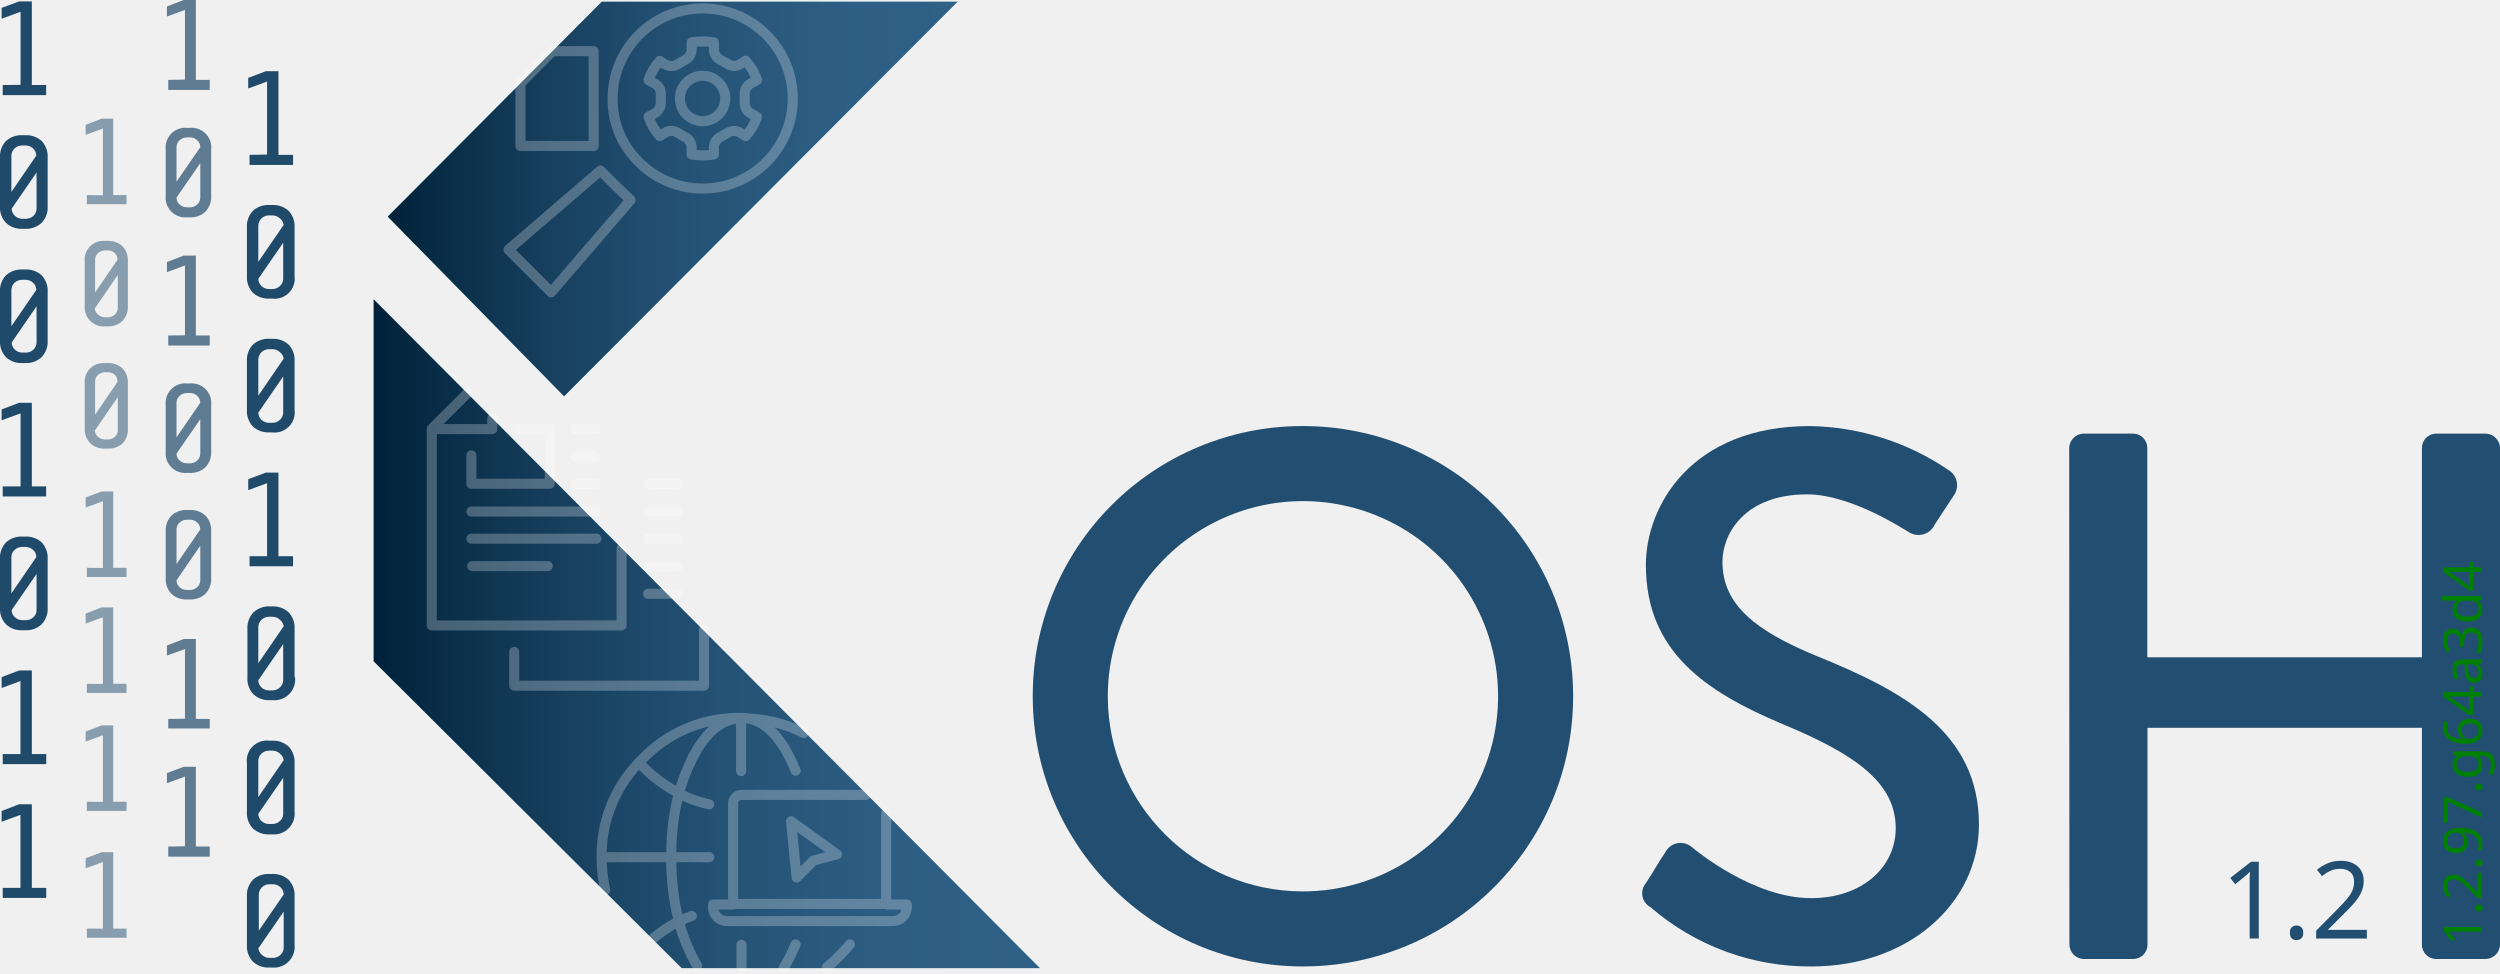
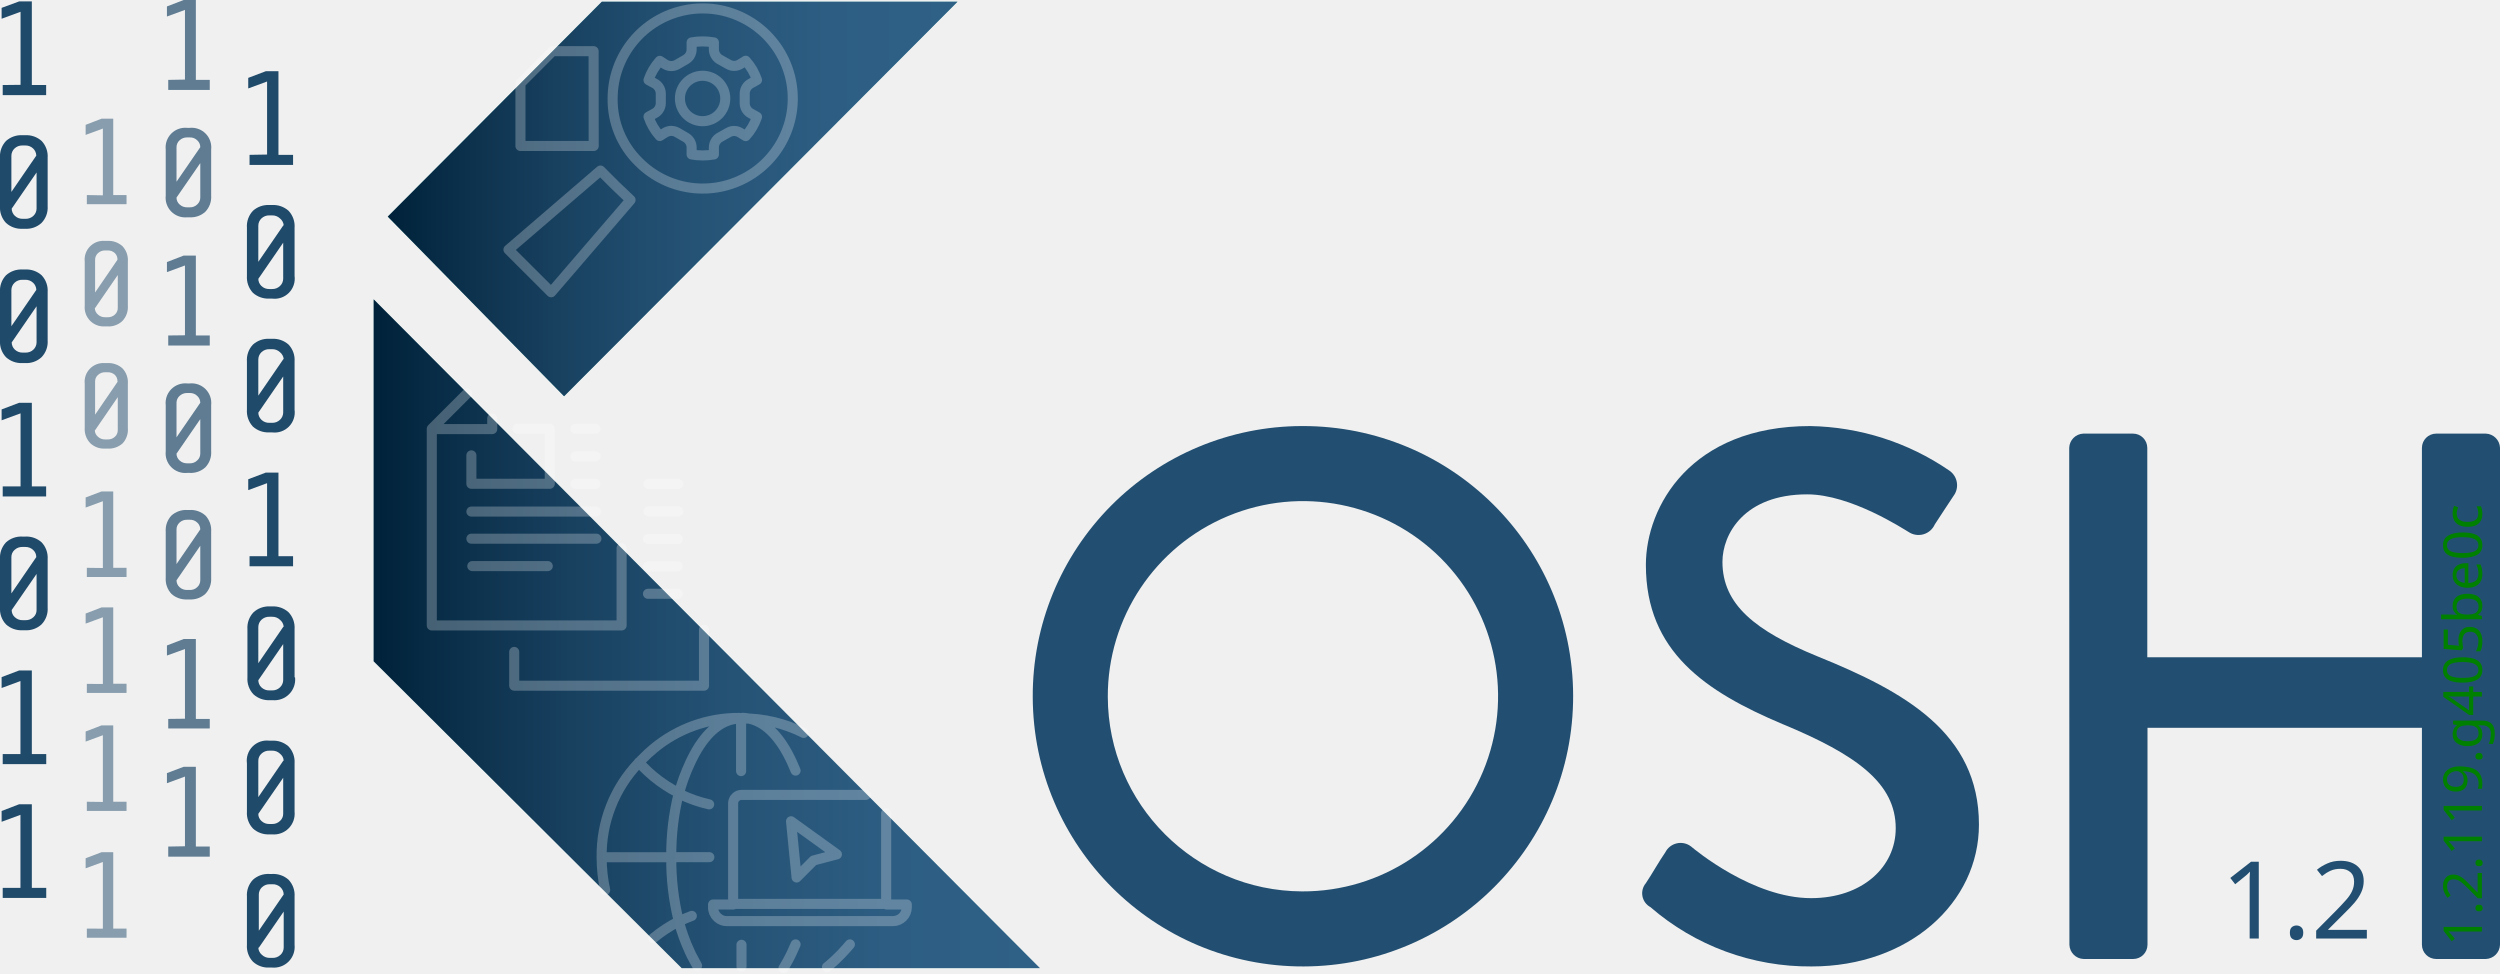
<svg xmlns="http://www.w3.org/2000/svg" xmlns:xlink="http://www.w3.org/1999/xlink" viewBox="0 0 248.15 96.65" version="1.1" id="svg4211">
  <defs id="defs4110">
    <style id="style4094">.cls-1{isolation:isolate;}.cls-2,.cls-3,.cls-4,.cls-5{fill:#224f71;}.cls-3,.cls-4,.cls-5,.cls-6{mix-blend-mode:multiply;}.cls-4{opacity:0.7;}.cls-5{opacity:0.5;}.cls-6{fill:#afdedc;}.cls-7{fill:url(#linear-gradient);}.cls-8{fill:url(#linear-gradient-2);}.cls-9{opacity:0.25;}.cls-10,.cls-11{fill:none;stroke:#fff;stroke-linecap:round;stroke-linejoin:round;}.cls-10{fill-rule:evenodd;}</style>
    <linearGradient id="linear-gradient" x1="38.49" y1="19.75" x2="95.04" y2="19.75" gradientUnits="userSpaceOnUse">
      <stop offset="0" stop-color="#002139" id="stop4096" />
      <stop offset="0.08" stop-color="#072b45" id="stop4098" />
      <stop offset="0.31" stop-color="#194261" id="stop4100" />
      <stop offset="0.54" stop-color="#255376" id="stop4102" />
      <stop offset="0.77" stop-color="#2d5d82" id="stop4104" />
      <stop offset="0.99" stop-color="#2f6086" id="stop4106" />
    </linearGradient>
    <linearGradient id="linear-gradient-2" x1="37.09" y1="62.9" x2="103.22" y2="62.9" xlink:href="#linear-gradient" />
    <linearGradient xlink:href="#linear-gradient" id="linearGradient4217" gradientUnits="userSpaceOnUse" x1="38.49" y1="19.75" x2="95.04" y2="19.75" />
  </defs>
  <path class="cls-2" d="m 129.25,42.29 a 26.82,26.82 0 1 1 -26.74,26.89 26.77,26.77 0 0 1 26.74,-26.89 z m 0,46.19 a 19.37,19.37 0 1 0 -19.29,-19.3 19.37,19.37 0 0 0 19.29,19.3 z" id="path4112" style="isolation:isolate;fill:#224f71" />
  <path class="cls-2" d="m 163.37,87.66 c 0.67,-1 1.26,-2.09 1.93,-3.06 a 1.7,1.7 0 0 1 2.54,-0.59 c 0.44,0.37 6.18,5.14 11.92,5.14 5.14,0 8.41,-3.13 8.41,-6.93 0,-4.47 -3.87,-7.3 -11.24,-10.35 -7.6,-3.21 -13.56,-7.16 -13.56,-15.8 0,-5.81 4.47,-13.78 16.31,-13.78 a 25.21,25.21 0 0 1 13.78,4.4 1.76,1.76 0 0 1 0.45,2.53 c -0.6,0.89 -1.27,1.94 -1.86,2.83 a 1.77,1.77 0 0 1 -2.61,0.75 c -0.52,-0.3 -5.74,-3.73 -10.06,-3.73 -6.25,0 -8.41,3.95 -8.41,6.7 0,4.25 3.27,6.86 9.46,9.39 8.64,3.5 16,7.6 16,16.69 0,7.75 -6.93,14.08 -16.61,14.08 a 24.14,24.14 0 0 1 -16,-5.89 1.56,1.56 0 0 1 -0.45,-2.38 z" id="path4114" style="isolation:isolate;fill:#224f71" />
  <path class="cls-2" d="m 205.39,44.45 a 1.46,1.46 0 0 1 1.41,-1.41 h 4.92 a 1.42,1.42 0 0 1 1.42,1.41 V 65.24 H 240.4 V 44.45 a 1.42,1.42 0 0 1 1.42,-1.41 h 4.91 a 1.46,1.46 0 0 1 1.42,1.41 v 49.33 a 1.46,1.46 0 0 1 -1.42,1.41 h -4.91 A 1.42,1.42 0 0 1 240.4,93.78 V 72.24 h -27.24 v 21.54 a 1.42,1.42 0 0 1 -1.42,1.41 h -4.92 a 1.46,1.46 0 0 1 -1.41,-1.41 z" id="path4116" style="isolation:isolate;fill:#224f71" />
  <path class="cls-3" d="m 0.27,8.44 v 1 h 4.31 v -1 H 3.16 V 0.14 H 1.9 L 0.16,0.78 V 1.86 L 2.04,1.17 v 7.25 z" id="path4124" style="isolation:isolate;mix-blend-mode:multiply;fill:#224f71" />
  <path class="cls-3" d="M 4.73,20.45 V 15.67 A 2.21,2.21 0 0 0 4.13,13.99 2.26,2.26 0 0 0 2.5,13.42 H 2.23 A 2.26,2.26 0 0 0 0.6,13.99 2.21,2.21 0 0 0 0,15.67 v 4.78 a 2.21,2.21 0 0 0 0.6,1.68 2.26,2.26 0 0 0 1.63,0.58 H 2.5 a 2.22,2.22 0 0 0 1.62,-0.58 2.18,2.18 0 0 0 0.61,-1.68 z m -1.13,-5 -2.47,3.6 v -3.6 a 1,1 0 0 1 0.31,-0.71 1.09,1.09 0 0 1 0.79,-0.3 H 2.5 a 1.09,1.09 0 0 1 0.79,0.3 1,1 0 0 1 0.31,0.68 z m -2.44,5.26 2.47,-3.59 v 3.59 a 1,1 0 0 1 -0.31,0.71 1.09,1.09 0 0 1 -0.79,0.3 H 2.26 A 1.09,1.09 0 0 1 1.47,21.42 1,1 0 0 1 1.16,20.71 Z" id="path4126" style="isolation:isolate;mix-blend-mode:multiply;fill:#224f71" />
  <path class="cls-3" d="M 4.73,33.78 V 29 A 2.21,2.21 0 0 0 4.13,27.32 2.26,2.26 0 0 0 2.5,26.75 H 2.23 A 2.26,2.26 0 0 0 0.6,27.32 2.21,2.21 0 0 0 0,29 v 4.78 a 2.21,2.21 0 0 0 0.6,1.68 2.26,2.26 0 0 0 1.63,0.58 H 2.5 a 2.22,2.22 0 0 0 1.62,-0.58 2.18,2.18 0 0 0 0.61,-1.68 z m -1.13,-5 -2.47,3.6 v -3.6 a 1,1 0 0 1 0.31,-0.71 1.09,1.09 0 0 1 0.79,-0.3 H 2.5 a 1.09,1.09 0 0 1 0.79,0.3 1,1 0 0 1 0.31,0.63 z M 1.16,33.99 3.63,30.4 v 3.59 A 1,1 0 0 1 3.32,34.7 1.09,1.09 0 0 1 2.53,35 H 2.26 A 1.09,1.09 0 0 1 1.47,34.7 1,1 0 0 1 1.16,33.99 Z" id="path4128" style="isolation:isolate;mix-blend-mode:multiply;fill:#224f71" />
  <path class="cls-3" d="m 0.27,48.28 v 1 h 4.31 v -1 H 3.16 v -8.3 H 1.9 l -1.74,0.66 v 1.08 l 1.88,-0.69 v 7.25 z" id="path4130" style="isolation:isolate;mix-blend-mode:multiply;fill:#224f71" />
  <path class="cls-3" d="M 4.73,60.3 V 55.52 A 2.23,2.23 0 0 0 4.13,53.83 2.26,2.26 0 0 0 2.5,53.26 H 2.23 A 2.26,2.26 0 0 0 0.6,53.83 2.23,2.23 0 0 0 0,55.52 v 4.78 a 2.21,2.21 0 0 0 0.6,1.68 2.26,2.26 0 0 0 1.63,0.58 H 2.5 A 2.22,2.22 0 0 0 4.12,61.98 2.18,2.18 0 0 0 4.73,60.3 Z m -1.13,-5 -2.47,3.6 v -3.6 a 0.93,0.93 0 0 1 0.31,-0.71 1.09,1.09 0 0 1 0.79,-0.3 H 2.5 a 1.09,1.09 0 0 1 0.79,0.3 0.93,0.93 0 0 1 0.31,0.68 z m -2.44,5.25 2.47,-3.58 v 3.58 a 0.92,0.92 0 0 1 -0.31,0.71 1.09,1.09 0 0 1 -0.79,0.3 H 2.26 A 1.09,1.09 0 0 1 1.47,61.26 0.92,0.92 0 0 1 1.16,60.55 Z" id="path4132" style="isolation:isolate;mix-blend-mode:multiply;fill:#224f71" />
  <path class="cls-3" d="m 0.27,74.85 v 1 h 4.32 v -1 H 3.16 v -8.3 H 1.9 l -1.74,0.66 v 1.08 L 2.03,67.6 v 7.25 z" id="path4134" style="isolation:isolate;mix-blend-mode:multiply;fill:#224f71" />
  <path class="cls-3" d="m 0.27,88.13 v 1 h 4.32 v -1 H 3.16 v -8.3 H 1.9 L 0.16,80.5 v 1.07 l 1.87,-0.69 v 7.25 z" id="path4136" style="isolation:isolate;mix-blend-mode:multiply;fill:#224f71" />
  <path class="cls-3" d="m 24.77,15.37 v 1 h 4.32 v -1 h -1.45 v -8.3 h -1.26 l -1.74,0.66 v 1.05 l 1.87,-0.69 v 7.25 z" id="path4138" style="isolation:isolate;mix-blend-mode:multiply;fill:#224f71" />
  <path class="cls-3" d="M 29.24,27.39 V 22.61 A 2.22,2.22 0 0 0 28.64,20.92 2.27,2.27 0 0 0 27,20.35 h -0.26 a 2.25,2.25 0 0 0 -1.63,0.57 2.22,2.22 0 0 0 -0.6,1.69 v 4.78 a 2.24,2.24 0 0 0 0.6,1.68 2.28,2.28 0 0 0 1.63,0.57 H 27 a 2,2 0 0 0 2.24,-2.25 z m -1.13,-5 -2.47,3.6 v -3.6 a 1,1 0 0 1 0.31,-0.71 1.09,1.09 0 0 1 0.79,-0.3 H 27 a 1.08,1.08 0 0 1 0.79,0.3 1,1 0 0 1 0.37,0.67 z m -2.47,5.29 2.47,-3.59 v 3.59 a 1,1 0 0 1 -0.32,0.71 1.08,1.08 0 0 1 -0.79,0.3 h -0.26 a 1.09,1.09 0 0 1 -0.79,-0.3 1,1 0 0 1 -0.31,-0.75 z" id="path4140" style="isolation:isolate;mix-blend-mode:multiply;fill:#224f71" />
  <path class="cls-3" d="M 29.24,40.67 V 35.88 A 2.21,2.21 0 0 0 28.64,34.2 2.27,2.27 0 0 0 27,33.63 h -0.26 a 2.25,2.25 0 0 0 -1.63,0.57 2.21,2.21 0 0 0 -0.6,1.68 v 4.79 a 2.24,2.24 0 0 0 0.6,1.68 2.28,2.28 0 0 0 1.63,0.57 H 27 a 2,2 0 0 0 2.24,-2.25 z m -1.13,-5 -2.47,3.6 v -3.6 a 1,1 0 0 1 0.31,-0.71 1.09,1.09 0 0 1 0.79,-0.3 H 27 a 1.08,1.08 0 0 1 0.79,0.3 1,1 0 0 1 0.37,0.67 z m -2.47,5.29 2.47,-3.59 v 3.59 a 1,1 0 0 1 -0.32,0.71 1.08,1.08 0 0 1 -0.79,0.3 h -0.26 a 1.09,1.09 0 0 1 -0.79,-0.3 1,1 0 0 1 -0.31,-0.75 z" id="path4142" style="isolation:isolate;mix-blend-mode:multiply;fill:#224f71" />
  <path class="cls-3" d="m 24.77,55.21 v 1 h 4.32 v -1 h -1.45 v -8.3 h -1.26 l -1.74,0.66 v 1.08 l 1.87,-0.69 v 7.25 z" id="path4144" style="isolation:isolate;mix-blend-mode:multiply;fill:#224f71" />
  <path class="cls-3" d="M 29.24,67.23 V 62.45 A 2.21,2.21 0 0 0 28.64,60.77 2.28,2.28 0 0 0 27,60.19 h -0.26 a 2.25,2.25 0 0 0 -1.58,0.59 2.21,2.21 0 0 0 -0.6,1.68 v 4.78 a 2.21,2.21 0 0 0 0.6,1.68 2.24,2.24 0 0 0 1.63,0.58 h 0.26 a 2.06,2.06 0 0 0 2.24,-2.26 z m -1.13,-5 -2.47,3.6 v -3.6 a 1,1 0 0 1 0.31,-0.71 1.09,1.09 0 0 1 0.79,-0.3 H 27 a 1.08,1.08 0 0 1 0.79,0.3 1,1 0 0 1 0.37,0.68 z m -2.47,5.29 2.47,-3.59 v 3.59 a 1,1 0 0 1 -0.32,0.71 1.08,1.08 0 0 1 -0.79,0.3 h -0.26 a 1.09,1.09 0 0 1 -0.79,-0.3 1,1 0 0 1 -0.31,-0.74 z" id="path4146" style="isolation:isolate;mix-blend-mode:multiply;fill:#224f71" />
  <path class="cls-3" d="M 29.24,80.52 V 75.78 A 2.23,2.23 0 0 0 28.64,74.09 2.27,2.27 0 0 0 27,73.52 h -0.26 a 2,2 0 0 0 -2.23,2.26 v 4.78 a 2.21,2.21 0 0 0 0.6,1.68 2.24,2.24 0 0 0 1.63,0.58 H 27 a 2.06,2.06 0 0 0 2.24,-2.26 z m -1.13,-5 -2.47,3.6 v -3.6 a 0.93,0.93 0 0 1 0.31,-0.71 1.09,1.09 0 0 1 0.79,-0.3 H 27 a 1.08,1.08 0 0 1 0.79,0.3 0.94,0.94 0 0 1 0.37,0.68 z m -2.47,5.26 2.47,-3.58 v 3.58 a 0.94,0.94 0 0 1 -0.32,0.71 1.08,1.08 0 0 1 -0.79,0.3 h -0.26 a 1.09,1.09 0 0 1 -0.79,-0.3 0.93,0.93 0 0 1 -0.31,-0.71 z" id="path4148" style="isolation:isolate;mix-blend-mode:multiply;fill:#224f71" />
  <path class="cls-3" d="M 29.24,93.78 V 89 A 2.21,2.21 0 0 0 28.64,87.32 2.27,2.27 0 0 0 27,86.75 h -0.26 a 2.25,2.25 0 0 0 -1.63,0.57 2.21,2.21 0 0 0 -0.6,1.68 v 4.78 a 2.21,2.21 0 0 0 0.6,1.68 2.24,2.24 0 0 0 1.63,0.58 H 27 a 2.06,2.06 0 0 0 2.24,-2.26 z m -1.08,-5 -2.47,3.6 v -3.6 a 1,1 0 0 1 0.31,-0.71 1.09,1.09 0 0 1 0.79,-0.3 h 0.26 a 1.08,1.08 0 0 1 0.79,0.3 1,1 0 0 1 0.32,0.71 z m -2.47,5.29 2.47,-3.59 v 3.59 a 1,1 0 0 1 -0.32,0.71 1.08,1.08 0 0 1 -0.79,0.3 H 26.79 A 1.09,1.09 0 0 1 26,94.78 1,1 0 0 1 25.64,94.06 Z" id="path4150" style="isolation:isolate;mix-blend-mode:multiply;fill:#224f71" />
  <path class="cls-4" d="m 16.7,7.93 v 1 h 4.12 v -1 H 19.44 V 0 h -1.21 l -1.66,0.64 v 1 L 18.36,0.98 V 7.9 Z" id="path4152" style="opacity:0.7;isolation:isolate;mix-blend-mode:multiply;fill:#224f71" />
  <path class="cls-4" d="m 20.96,19.41 v -4.56 a 1.95,1.95 0 0 0 -2.13,-2.16 h -0.25 a 1.95,1.95 0 0 0 -2.13,2.16 v 4.56 a 1.95,1.95 0 0 0 2.13,2.16 h 0.25 a 2.13,2.13 0 0 0 1.55,-0.55 2.1,2.1 0 0 0 0.58,-1.61 z m -1.08,-4.8 -2.36,3.43 v -3.43 a 0.9,0.9 0 0 1 0.3,-0.68 1.06,1.06 0 0 1 0.76,-0.29 h 0.25 a 1,1 0 0 1 0.75,0.29 0.9,0.9 0 0 1 0.3,0.68 z m -2.36,5 2.36,-3.42 v 3.42 a 0.9,0.9 0 0 1 -0.3,0.68 1,1 0 0 1 -0.75,0.29 h -0.25 a 1.06,1.06 0 0 1 -0.76,-0.29 0.9,0.9 0 0 1 -0.3,-0.64 z" id="path4154" style="opacity:0.7;isolation:isolate;mix-blend-mode:multiply;fill:#224f71" />
  <path class="cls-4" d="m 16.7,33.3 v 1 h 4.12 v -1 h -1.38 v -7.93 h -1.21 l -1.66,0.64 v 1 l 1.79,-0.66 v 6.93 z" id="path4156" style="opacity:0.7;isolation:isolate;mix-blend-mode:multiply;fill:#224f71" />
  <path class="cls-4" d="m 20.96,44.78 v -4.56 a 1.95,1.95 0 0 0 -2.13,-2.16 h -0.25 a 1.95,1.95 0 0 0 -2.13,2.16 v 4.56 a 1.95,1.95 0 0 0 2.13,2.16 h 0.25 a 2.13,2.13 0 0 0 1.55,-0.55 2.1,2.1 0 0 0 0.58,-1.61 z m -1.08,-4.8 -2.36,3.43 v -3.43 a 0.91,0.91 0 0 1 0.3,-0.68 1.06,1.06 0 0 1 0.76,-0.29 h 0.25 a 1,1 0 0 1 0.75,0.29 0.91,0.91 0 0 1 0.3,0.67 z m -2.36,5.05 2.36,-3.43 v 3.43 a 0.89,0.89 0 0 1 -0.3,0.67 1,1 0 0 1 -0.75,0.29 h -0.25 a 1.06,1.06 0 0 1 -0.76,-0.29 0.89,0.89 0 0 1 -0.3,-0.68 z" id="path4158" style="opacity:0.7;isolation:isolate;mix-blend-mode:multiply;fill:#224f71" />
  <path class="cls-4" d="m 16.7,71.36 v 0.95 h 4.12 v -0.95 h -1.38 v -7.93 h -1.21 l -1.66,0.64 v 1 l 1.79,-0.65 v 6.92 z" id="path4160" style="opacity:0.7;isolation:isolate;mix-blend-mode:multiply;fill:#224f71" />
  <path class="cls-4" d="m 20.96,57.36 v -4.58 a 2.12,2.12 0 0 0 -0.57,-1.61 2.18,2.18 0 0 0 -1.56,-0.55 h -0.25 a 2.18,2.18 0 0 0 -1.56,0.55 2.12,2.12 0 0 0 -0.57,1.61 v 4.57 a 2.13,2.13 0 0 0 0.57,1.6 2.15,2.15 0 0 0 1.56,0.55 h 0.25 a 2.13,2.13 0 0 0 1.55,-0.55 2.09,2.09 0 0 0 0.58,-1.59 z m -1.08,-4.81 -2.36,3.44 v -3.44 a 0.91,0.91 0 0 1 0.3,-0.68 1.05,1.05 0 0 1 0.76,-0.28 h 0.25 a 1,1 0 0 1 0.75,0.28 0.91,0.91 0 0 1 0.3,0.68 z m -2.36,5.05 2.36,-3.43 v 3.43 a 0.91,0.91 0 0 1 -0.3,0.68 1,1 0 0 1 -0.75,0.28 h -0.25 a 1.05,1.05 0 0 1 -0.76,-0.28 0.91,0.91 0 0 1 -0.3,-0.68 z" id="path4162" style="opacity:0.7;isolation:isolate;mix-blend-mode:multiply;fill:#224f71" />
  <path class="cls-4" d="m 16.7,84.03 v 1 h 4.12 v -1 h -1.38 v -7.92 h -1.21 l -1.66,0.63 v 1 l 1.79,-0.66 V 84 Z" id="path4164" style="opacity:0.7;isolation:isolate;mix-blend-mode:multiply;fill:#224f71" />
  <path class="cls-5" d="m 8.62,19.36 v 0.91 h 3.94 V 19.36 H 11.24 V 11.78 H 10.08 L 8.5,12.39 v 1 l 1.71,-0.63 v 6.63 z" id="path4166" style="opacity:0.5;isolation:isolate;mix-blend-mode:multiply;fill:#224f71" />
  <path class="cls-5" d="m 12.69,30.34 v -4.37 a 2,2 0 0 0 -0.54,-1.54 2.07,2.07 0 0 0 -1.5,-0.52 h -0.24 a 1.86,1.86 0 0 0 -2,2.06 v 4.37 a 1.89,1.89 0 0 0 2,2.06 h 0.24 a 2,2 0 0 0 1.49,-0.53 2,2 0 0 0 0.55,-1.53 z m -1,-4.6 -2.25,3.29 v -3.25 a 0.88,0.88 0 0 1 0.28,-0.65 1,1 0 0 1 0.72,-0.27 h 0.24 a 1,1 0 0 1 0.73,0.27 0.88,0.88 0 0 1 0.25,0.65 z m -2.25,4.83 2.25,-3.27 v 3.27 a 0.86,0.86 0 0 1 -0.28,0.65 1,1 0 0 1 -0.73,0.27 H 10.44 A 1,1 0 0 1 9.72,31.22 0.86,0.86 0 0 1 9.41,30.57 Z" id="path4168" style="opacity:0.5;isolation:isolate;mix-blend-mode:multiply;fill:#224f71" />
  <path class="cls-5" d="m 8.62,67.88 v 0.9 h 3.94 V 67.87 H 11.24 V 60.29 H 10.08 L 8.5,60.9 v 1 l 1.71,-0.63 v 6.62 z" id="path4170" style="opacity:0.5;isolation:isolate;mix-blend-mode:multiply;fill:#224f71" />
  <path class="cls-5" d="m 8.62,92.17 v 0.91 h 3.94 v -0.91 h -1.32 v -7.58 h -1.16 l -1.58,0.6 v 1 l 1.71,-0.63 v 6.62 z" id="path4172" style="opacity:0.5;isolation:isolate;mix-blend-mode:multiply;fill:#224f71" />
  <path class="cls-5" d="m 8.62,56.36 v 0.91 h 3.94 v -0.91 h -1.32 v -7.58 h -1.16 l -1.58,0.6 v 1 l 1.71,-0.63 v 6.63 z" id="path4174" style="opacity:0.5;isolation:isolate;mix-blend-mode:multiply;fill:#224f71" />
  <path class="cls-5" d="M 12.69,42.47 V 38.1 a 2,2 0 0 0 -0.54,-1.54 2.07,2.07 0 0 0 -1.5,-0.52 h -0.24 a 1.86,1.86 0 0 0 -2,2.06 v 4.37 a 2,2 0 0 0 0.56,1.53 2,2 0 0 0 1.48,0.53 h 0.24 A 2.07,2.07 0 0 0 12.18,44 2,2 0 0 0 12.69,42.47 Z m -1,-4.6 -2.25,3.29 v -3.29 a 0.86,0.86 0 0 1 0.28,-0.65 1,1 0 0 1 0.72,-0.27 h 0.24 a 1,1 0 0 1 0.73,0.27 0.86,0.86 0 0 1 0.25,0.65 z m -2.25,4.83 2.25,-3.28 v 3.28 a 0.86,0.86 0 0 1 -0.28,0.65 1,1 0 0 1 -0.73,0.27 H 10.44 A 1,1 0 0 1 9.72,43.35 0.86,0.86 0 0 1 9.41,42.7 Z" id="path4176" style="opacity:0.5;isolation:isolate;mix-blend-mode:multiply;fill:#224f71" />
  <path class="cls-5" d="m 8.62,79.58 v 0.91 h 3.94 V 79.58 H 11.24 V 72 H 10.08 L 8.5,72.61 v 1 l 1.71,-0.63 v 6.62 z" id="path4178" style="opacity:0.5;isolation:isolate;mix-blend-mode:multiply;fill:#224f71" />
  <polygon class="cls-6" points="37.09,29.71 37.09,65.64 67.67,96.1 103.22,96.1 " id="polygon4180" style="isolation:isolate;mix-blend-mode:multiply;fill:#afdedc" />
  <polygon class="cls-6" points="55.99,39.33 95.04,0.17 59.74,0.17 38.49,21.5 " id="polygon4182" style="isolation:isolate;mix-blend-mode:multiply;fill:#afdedc" />
  <polygon class="cls-6" points="55.99,39.33 95.04,0.17 59.74,0.17 38.49,21.5 " id="polygon4184" style="isolation:isolate;mix-blend-mode:multiply;fill:#afdedc" />
  <polygon class="cls-7" points="55.99,39.33 95.04,0.17 59.74,0.17 38.49,21.5 " id="polygon4186" style="isolation:isolate;fill:url(#linearGradient4217)" />
  <polygon class="cls-8" points="37.09,29.71 37.09,65.64 67.67,96.1 103.22,96.1 " id="polygon4188" style="isolation:isolate;fill:url(#linear-gradient-2)" />
  <g class="cls-9" id="g4192" style="opacity:0.25;isolation:isolate">
    <path class="cls-10" d="m 484.63,443.42 v 2.82 h 7.78 v -5.46 h -3.2 m 7.74,5.47 h -2 m 0,-2.73 h 2 m 0,-2.74 h -2 M 484.63,449 H 497 m -10.3,-9.25 v 1.06 h -6 v 19.49 h 18.84 v -7.67 m -18.84,-11.85 3.51,-3.51 m 18,11.71 h 2.95 m 0,-2.73 h -2.95 m -13.33,16.68 v 3.35 h 18.84 v -5.56 m -23,-6.31 h 7.49 m 4.83,-2.72 h -12.41 m 20.48,5.47 h -2.95 m 0,-2.72 h 2.95 m 0,-2.72 h -2.95" transform="translate(-437.84,-398.22)" id="path4190" style="fill:none;fill-rule:evenodd;stroke:#ffffff;stroke-linecap:round;stroke-linejoin:round" />
  </g>
  <g class="cls-9" id="g4202" style="opacity:0.25;isolation:isolate">
    <polygon class="cls-11" points="51.66,8.28 51.66,14.49 58.93,14.49 58.92,5.08 54.85,5.08 " id="polygon4194" style="fill:none;stroke:#ffffff;stroke-linecap:round;stroke-linejoin:round" />
    <path class="cls-11" d="m 498.92,416.63 -1.48,-1.48 -9.13,7.85 v 0 l 4.24,4.23 v 0 l 7.88,-9.16 z" transform="translate(-437.84,-398.22)" id="path4196" style="fill:none;stroke:#ffffff;stroke-linecap:round;stroke-linejoin:round" />
    <path class="cls-11" d="m 501.26,414.31 a 8.94,8.94 0 1 0 -2.61,-6.32 8.63,8.63 0 0 0 2.61,6.32 z m 1.54,-7.82 -0.59,-0.32 a 5.4,5.4 0 0 1 1.12,-1.91 l 0.56,0.36 a 1.17,1.17 0 0 0 1.17,0 l 0.88,-0.51 a 1.16,1.16 0 0 0 0.55,-1 v -0.68 a 6.16,6.16 0 0 1 2.21,0 v 0.67 a 1.18,1.18 0 0 0 0.54,1 l 0.89,0.5 a 1.13,1.13 0 0 0 1.16,0 l 0.57,-0.35 a 5.4,5.4 0 0 1 1.12,1.91 l -0.59,0.33 a 1.16,1.16 0 0 0 -0.63,1 v 1 a 1.16,1.16 0 0 0 0.63,1 l 0.59,0.33 a 5.4,5.4 0 0 1 -1.12,1.91 l -0.57,-0.35 a 1.13,1.13 0 0 0 -1.16,0 l -0.89,0.5 a 1.17,1.17 0 0 0 -0.54,1 v 0.67 a 6.16,6.16 0 0 1 -2.21,0 v -0.67 a 1.16,1.16 0 0 0 -0.55,-1 l -0.88,-0.51 a 1.17,1.17 0 0 0 -1.17,0 l -0.56,0.35 a 5.35,5.35 0 0 1 -1.12,-1.92 l 0.59,-0.32 a 1.16,1.16 0 0 0 0.63,-1 v -1 a 1.16,1.16 0 0 0 -0.63,-0.99 z" transform="translate(-437.84,-398.22)" id="path4198" style="fill:none;stroke:#ffffff;stroke-linecap:round;stroke-linejoin:round" />
    <path class="cls-11" d="m 507.58,410.25 a 2.25,2.25 0 0 0 2.25,-2.26 2.25,2.25 0 1 0 -4.5,0 2.25,2.25 0 0 0 2.25,2.26 z" transform="translate(-437.84,-398.22)" id="path4200" style="fill:none;stroke:#ffffff;stroke-linecap:round;stroke-linejoin:round" />
  </g>
  <g class="cls-9" id="g4206" style="opacity:0.25;isolation:isolate">
    <path class="cls-10" d="m 511.4,474.76 v -5.22 h -0.16 c -1.6,0.06 -3,1.09 -4.2,3.07 -0.18,0.3 -0.36,0.63 -0.54,1 l -0.18,0.38 a 18.11,18.11 0 0 0 -1.09,3 12.84,12.84 0 0 0 3,1.07 m 3.14,-8.53 h 0.16 a 13.39,13.39 0 0 1 6.08,1.44 m 6.18,6.15 h -12.36 a 0.79,0.79 0 0 0 -0.57,0.25 0.66,0.66 0 0 0 -0.2,0.31 0.75,0.75 0 0 0 -0.05,0.26 v 10 h 15.19 v -9 m -7.2,4.69 -1.69,1.69 -0.55,-5.58 4.55,3.28 z m -7.05,-14.16 c 1.6,0.06 3,1.09 4.2,3.07 0.18,0.3 0.36,0.63 0.54,1 l 0.18,0.38 c 0.12,0.26 0.23,0.52 0.34,0.79 m -18.9,11.85 a 14.8,14.8 0 0 1 -0.35,-3.23 v 0 a 13.27,13.27 0 0 1 3.68,-9.4 l 0.37,-0.38 a 14.06,14.06 0 0 1 1.08,-1 13.2,13.2 0 0 1 8.54,-3.07 m -4.72,19.65 a 12.26,12.26 0 0 0 -1.29,0.56 18.58,18.58 0 0 0 1.09,3 l 0.18,0.38 q 0.27,0.53 0.54,1 m -4.34,-2.73 a 13.61,13.61 0 0 1 2.53,-1.66 25.19,25.19 0 0 1 -0.75,-6.37 h -6.91 m 7.66,-6.38 a 25.24,25.24 0 0 0 -0.75,6.37 h 3.78 m -7,-9.41 0.37,0.39 a 14.06,14.06 0 0 0 1.08,1 13.61,13.61 0 0 0 2.53,1.66 m 10.38,17.37 a 0.83,0.83 0 0 1 0.08,-0.12 l 0.06,-0.11 c 0.19,-0.31 0.37,-0.64 0.55,-1 l 0.18,-0.38 0.33,-0.74 m 5.39,0 c -0.21,0.25 -0.43,0.5 -0.66,0.74 a 4.27,4.27 0 0 1 -0.36,0.38 q -0.52,0.53 -1.08,1 l -0.17,0.13 M 510.62,488 h -2 v 0.24 a 1.31,1.31 0 0 0 0.4,1 l 0.06,0.06 a 1.32,1.32 0 0 0 0.92,0.35 h 16.48 a 1.38,1.38 0 0 0 1.37,-1.38 V 488 h -2 m -14.41,4 v 2.15" transform="translate(-437.84,-398.22)" id="path4204" style="fill:none;fill-rule:evenodd;stroke:#ffffff;stroke-linecap:round;stroke-linejoin:round" />
  </g>
  <text xml:space="preserve" style="font-style:normal;font-weight:normal;font-size:40px;line-height:1.25;font-family:sans-serif;letter-spacing:0px;word-spacing:0px;fill:#224f71;fill-opacity:1;stroke:none" x="220.427" y="93.16" id="text4318">
    <tspan id="tspan4316" x="220.427" y="93.16" style="font-style:normal;font-variant:normal;font-weight:normal;font-stretch:normal;font-size:10.667px;font-family:sans-serif;-inkscape-font-specification:'sans-serif, Normal';font-variant-ligatures:normal;font-variant-caps:normal;font-variant-numeric:normal;font-feature-settings:normal;text-align:start;writing-mode:lr-tb;text-anchor:start;fill:#224f71;fill-opacity:1">1.2</tspan>
  </text>
  <text xml:space="preserve" style="font-style:normal;font-weight:normal;font-size:40px;line-height:1.25;font-family:sans-serif;letter-spacing:0px;word-spacing:0px;fill:#000000;fill-opacity:1;stroke:none" x="-93.897" y="246.353" id="text4402" transform="rotate(-90)">
-     <tspan id="tspan4400" x="-93.897" y="246.353" style="font-style:normal;font-variant:normal;font-weight:normal;font-stretch:normal;font-size:5.333px;font-family:sans-serif;-inkscape-font-specification:'sans-serif, Normal';font-variant-ligatures:normal;font-variant-caps:normal;font-variant-numeric:normal;font-feature-settings:normal;text-align:start;writing-mode:lr-tb;text-anchor:start;fill:#008000">1.2.97.g64a3d4</tspan>
+     <tspan id="tspan4400" x="-93.897" y="246.353" style="font-style:normal;font-variant:normal;font-weight:normal;font-stretch:normal;font-size:5.333px;font-family:sans-serif;-inkscape-font-specification:'sans-serif, Normal';font-variant-ligatures:normal;font-variant-caps:normal;font-variant-numeric:normal;font-feature-settings:normal;text-align:start;writing-mode:lr-tb;text-anchor:start;fill:#008000">1.2.119.g405be0c </tspan>
  </text>
</svg>
